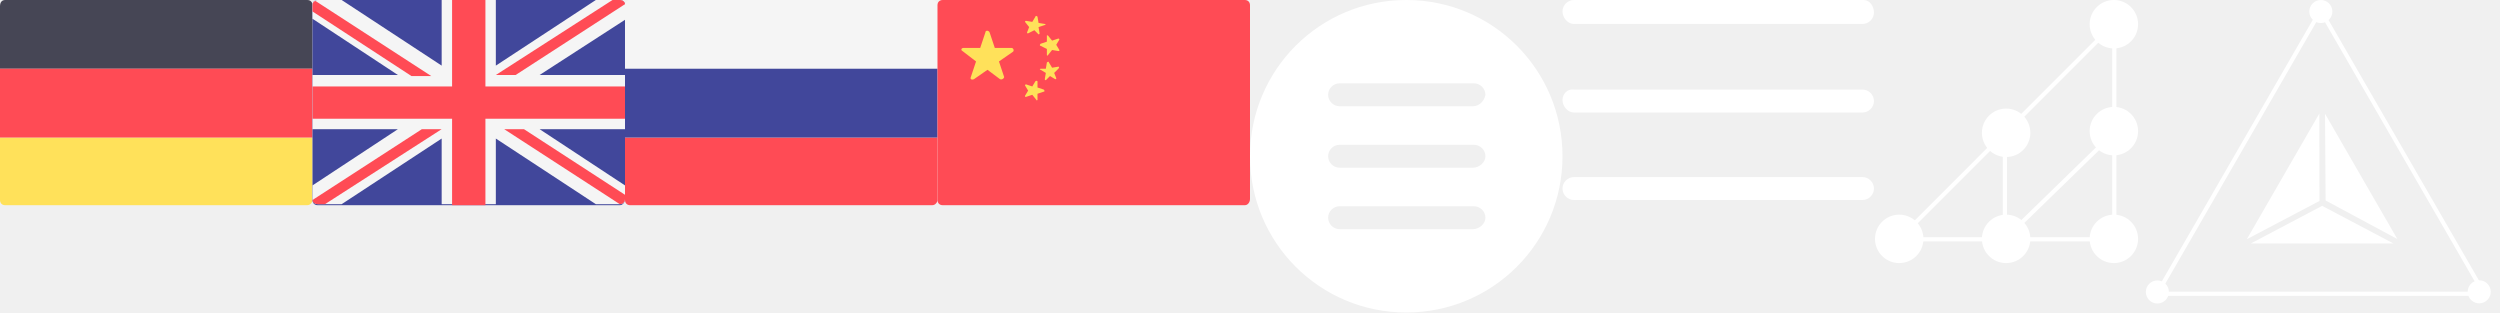
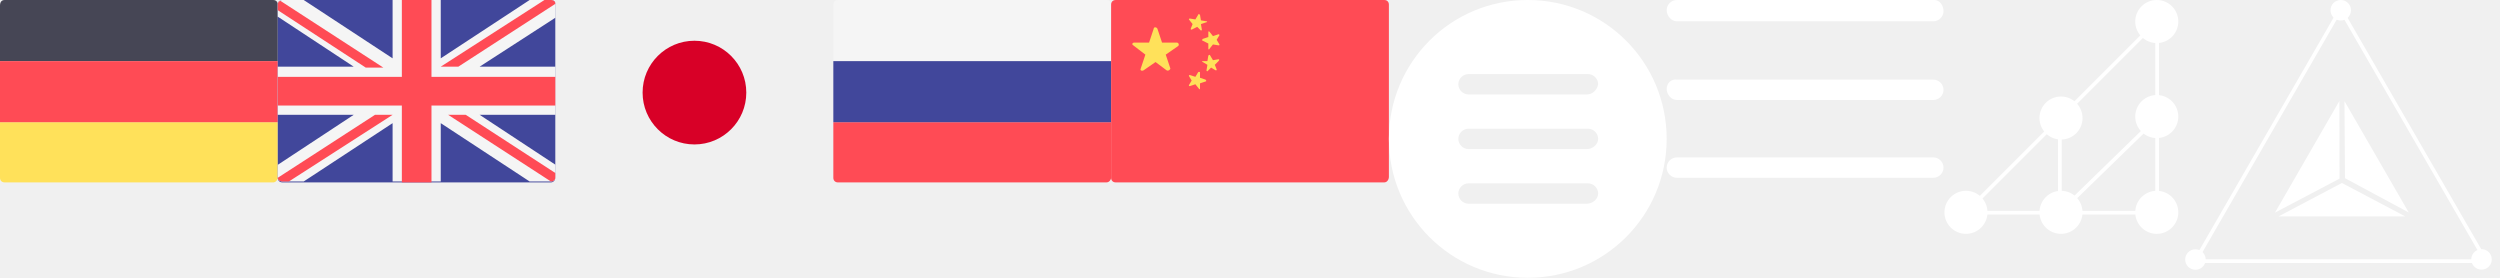
- <svg xmlns="http://www.w3.org/2000/svg" width="240" height="30" viewBox="0 0 240 30">
+ <svg xmlns="http://www.w3.org/2000/svg" width="270" height="30" viewBox="0 0 270 30">
  <svg id="flag-de" viewBox="0 0 30 19.7" width="30" height="19.7">
    <style>.ast0{fill:#464655}.ast1{fill:#ffe15a}.ast2{fill:#ff4b55}</style>
    <path class="ast0" d="M30 6.6H0v-6C0 .2.2 0 .5 0h29c.3 0 .5.2.5.5v6.1z" />
    <path class="ast1" d="M29.5 19.7H.5c-.3 0-.5-.2-.5-.5v-6h30v6c0 .2-.2.5-.5.5z" />
    <path class="ast2" d="M0 6.6h30v6.6H0z" />
  </svg>
  <svg id="flag-en" viewBox="0 0 30 19.7" width="30" height="19.7" x="30">
    <style>.bst0{fill:#41479b}.bst1{fill:#f5f5f5}.bst2{fill:#ff4b55}</style>
    <path class="bst0" d="M29.5 19.7H.5c-.3 0-.5-.2-.5-.5V.5C0 .2.2 0 .5 0h29c.3 0 .5.2.5.5v18.6c0 .3-.2.6-.5.6z" />
    <path class="bst1" d="M30 .5c0-.3-.2-.5-.5-.5h-2.3l-9.6 6.3V0h-5.2v6.3L2.8 0H.5C.2 0 0 .2 0 .5v1.3l8.2 5.4H0v5.2h8.2L0 17.8v1.3c0 .3.2.5.5.5h2.3l9.6-6.3v6.3h5.2v-6.3l9.6 6.3h2.3c.3 0 .5-.2.5-.5v-1.3l-8.2-5.4H30V7.2h-8.2L30 1.9V.5z" />
    <path class="bst2" d="M30 8.3H16.6V0h-3.2v8.3H0v3.1h13.4v8.3h3.2v-8.3H30z" />
    <path class="bst2" d="M10.5 12.4L0 19.2c0 .2.2.4.5.4h.7l11.2-7.2h-1.9zm9.8 0h-1.9l11.1 7.2c.3 0 .5-.2.5-.5v-.4l-9.7-6.3zM0 1.1l9.5 6.2h1.9L.3.1C.1.1 0 .3 0 .5v.6zm19.5 6.1L30 .4c0-.2-.2-.4-.5-.4h-.7L17.6 7.2h1.9z" />
  </svg>
-   <svg id="flag-ru" viewBox="0 0 30 19.7" width="30" height="19.7" x="60">
-     <style>.cst0{fill:#f5f5f5}.cst1{fill:#ff4b55}.cst2{fill:#41479b}</style>
-     <path class="cst0" d="M30 6.6H0v-6C0 .2.2 0 .5 0h29c.3 0 .5.2.5.5v6.1z" />
-     <path class="cst1" d="M29.5 19.7H.5c-.3 0-.5-.2-.5-.5v-6h30v6c0 .2-.2.5-.5.5z" />
-     <path class="cst2" d="M0 6.6h30v6.6H0z" />
+   <svg id="flag-jp" viewBox="0 0 30 20" width="30" height="20" x="60">
+     <style>.cst0{fill:#f0f0f0}.cst1{fill:#d80027}</style>
+     <path class="cst0" d="M0 0h30v20H0z" />
+     <circle class="cst1" cx="15" cy="10" r="5.6" />
  </svg>
-   <svg id="flag-zh" viewBox="0 0 30 19.7" width="30" height="19.7" x="90">
-     <style>.dst0{fill:#ff4b55}.dst1{fill:#ffe15a}</style>
-     <path class="dst0" d="M29.5 19.7H.5c-.3 0-.5-.2-.5-.5V.5C0 .2.2 0 .5 0h29c.3 0 .5.2.5.5v18.6c0 .3-.2.6-.5.6z" />
-     <path class="dst1" d="M5 3.1l.5 1.5h1.6c.2 0 .3.3.1.4l-1.3.9.5 1.5c0 .1-.2.3-.4.2l-1.2-.9-1.3.9c-.2.1-.4 0-.3-.2l.5-1.5-1.3-1c-.2-.1-.1-.3.1-.3h1.6l.5-1.5c0-.2.3-.2.4 0zm5.6.3l.4.5.6-.2c.1 0 .1.1.1.1l-.3.5.3.5c0 .1 0 .1-.1.1l-.6-.1-.4.5c0 .1-.1 0-.1 0v-.6l-.6-.3c-.1 0-.1-.1 0-.2l.6-.2v-.6h.1zM8.5 2l.6.1.3-.5c0-.1.1-.1.2 0l.1.6.6.1c.1 0 .1.1 0 .1l-.6.2.1.6c0 .1-.1.1-.1.1l-.4-.4-.6.3c-.1 0-.1 0-.1-.1l.2-.5-.4-.5s0-.1.1-.1zm.9 5.8l-.3.5-.6-.2c-.1 0-.1.1-.1.1l.3.5-.3.5c0 .1 0 .1.1.1l.6-.2.4.5c0 .1.1 0 .1 0V9l.6-.2c.1 0 .1-.1 0-.2l-.6-.2v-.6s-.1-.1-.2 0zm2.2-1.4l-.6.1-.3-.5c0-.1-.1-.1-.2 0l-.1.6h-.5c-.1 0-.1.1 0 .1l.5.3-.1.6c0 .1.1.1.1.1l.4-.4.5.3c.1 0 .1 0 .1-.1l-.2-.5.4-.4c.1-.1.1-.2 0-.2z" />
+   <svg id="flag-ru" viewBox="0 0 30 19.7" width="30" height="19.7" x="90">
+     <style>.dst0{fill:#f5f5f5}.dst1{fill:#ff4b55}.dst2{fill:#41479b}</style>
+     <path class="dst0" d="M30 6.6H0v-6C0 .2.2 0 .5 0h29c.3 0 .5.2.5.5v6.1z" />
+     <path class="dst1" d="M29.5 19.7H.5c-.3 0-.5-.2-.5-.5v-6h30v6c0 .2-.2.5-.5.5z" />
+     <path class="dst2" d="M0 6.6h30v6.6H0z" />
  </svg>
-   <svg id="i-menu-dark" viewBox="0 0 30 30" width="30" height="30" x="120">
-     <style>.est0{fill:#fff}</style>
-     <path class="est0" d="M15 0C6.7 0 0 6.7 0 15s6.7 15 15 15 15-6.7 15-15S23.3 0 15 0zm6.4 22H8.6c-.6 0-1.1-.5-1.1-1.1s.5-1.1 1.1-1.1h12.9c.6 0 1.1.5 1.1 1.1S22 22 21.4 22zm0-5.9H8.6c-.6 0-1.1-.5-1.1-1.1s.5-1.1 1.1-1.1h12.9c.6 0 1.1.5 1.1 1.1s-.6 1.1-1.2 1.1zm0-5.9H8.6c-.6 0-1.1-.5-1.1-1.1C7.5 8.5 8 8 8.6 8h12.9c.6 0 1.1.5 1.1 1.1-.1.6-.6 1.1-1.2 1.1z" />
+   <svg id="flag-zh" viewBox="0 0 30 19.7" width="30" height="19.7" x="120">
+     <style>.est0{fill:#ff4b55}.est1{fill:#ffe15a}</style>
+     <path class="est0" d="M29.5 19.7H.5c-.3 0-.5-.2-.5-.5V.5C0 .2.2 0 .5 0h29c.3 0 .5.2.5.5v18.6c0 .3-.2.6-.5.6z" />
+     <path class="est1" d="M5 3.1l.5 1.5h1.6c.2 0 .3.3.1.4l-1.3.9.5 1.5c0 .1-.2.3-.4.2l-1.2-.9-1.3.9c-.2.1-.4 0-.3-.2l.5-1.5-1.3-1c-.2-.1-.1-.3.1-.3h1.6l.5-1.5c0-.2.3-.2.4 0zm5.6.3l.4.5.6-.2c.1 0 .1.1.1.1l-.3.5.3.5c0 .1 0 .1-.1.1l-.6-.1-.4.5c0 .1-.1 0-.1 0v-.6l-.6-.3c-.1 0-.1-.1 0-.2l.6-.2v-.6h.1zM8.5 2l.6.1.3-.5c0-.1.1-.1.2 0l.1.6.6.1c.1 0 .1.1 0 .1l-.6.2.1.6c0 .1-.1.1-.1.1l-.4-.4-.6.3c-.1 0-.1 0-.1-.1l.2-.5-.4-.5s0-.1.1-.1zm.9 5.8l-.3.5-.6-.2c-.1 0-.1.1-.1.1l.3.5-.3.5c0 .1 0 .1.1.1l.6-.2.4.5c0 .1.1 0 .1 0V9l.6-.2c.1 0 .1-.1 0-.2l-.6-.2v-.6s-.1-.1-.2 0zm2.2-1.4l-.6.1-.3-.5c0-.1-.1-.1-.2 0l-.1.6h-.5c-.1 0-.1.1 0 .1l.5.3-.1.6c0 .1.1.1.1.1l.4-.4.5.3c.1 0 .1 0 .1-.1l-.2-.5.4-.4c.1-.1.1-.2 0-.2z" />
  </svg>
-   <svg id="i-menu-light" viewBox="0 0 30 19.2" width="30" height="19.2" x="150">
+   <svg id="i-menu-dark" viewBox="0 0 30 30" width="30" height="30" x="150">
    <style>.fst0{fill:#fff}</style>
-     <path class="fst0" d="M1.1 2.3h27.7c.6 0 1.1-.5 1.1-1.1s-.4-1.2-1-1.2H1.1C.5 0 0 .5 0 1.1s.5 1.2 1.1 1.2zm0 8.5h27.7c.6 0 1.1-.5 1.1-1.1s-.5-1.1-1.1-1.1H1.1C.5 8.5 0 9 0 9.6s.5 1.2 1.1 1.2zm0 8.4h27.7c.6 0 1.1-.5 1.1-1.1 0-.6-.5-1.1-1.1-1.1H1.1c-.6 0-1.1.5-1.1 1.1 0 .6.5 1.1 1.1 1.1z" />
+     <path class="fst0" d="M15 0C6.7 0 0 6.7 0 15s6.7 15 15 15 15-6.7 15-15S23.3 0 15 0zm6.4 22H8.6c-.6 0-1.1-.5-1.1-1.1s.5-1.1 1.1-1.1h12.9c.6 0 1.1.5 1.1 1.1S22 22 21.4 22zm0-5.9H8.6c-.6 0-1.1-.5-1.1-1.1s.5-1.1 1.1-1.1h12.9c.6 0 1.1.5 1.1 1.1s-.6 1.1-1.2 1.1zm0-5.9H8.6c-.6 0-1.1-.5-1.1-1.1C7.5 8.5 8 8 8.6 8h12.9c.6 0 1.1.5 1.1 1.1-.1.6-.6 1.1-1.2 1.1z" />
  </svg>
-   <svg width="25.257" height="25.257" viewBox="0 0 25.257 25.257" id="logo-aira" x="180">
+   <svg id="i-menu-light" viewBox="0 0 30 19.2" width="30" height="19.2" x="180">
+     <style>.gst0{fill:#fff}</style>
+     <path class="gst0" d="M1.1 2.3h27.7c.6 0 1.1-.5 1.1-1.1s-.4-1.2-1-1.2H1.1C.5 0 0 .5 0 1.1s.5 1.2 1.1 1.2zm0 8.5h27.7c.6 0 1.1-.5 1.1-1.1s-.5-1.1-1.1-1.1H1.1C.5 8.5 0 9 0 9.6s.5 1.2 1.1 1.2zm0 8.4h27.7c.6 0 1.1-.5 1.1-1.1 0-.6-.5-1.1-1.1-1.1H1.1c-.6 0-1.1.5-1.1 1.1 0 .6.5 1.1 1.1 1.1z" />
+   </svg>
+   <svg width="25.257" height="25.257" viewBox="0 0 25.257 25.257" id="logo-aira" x="210">
    <g data-name="Group 1349">
      <path data-name="Rectangle 764" fill="#fff" d="M12.268 12.749h.401v10.183h-.401z" />
    </g>
    <g data-name="Group 1350">
      <path data-name="Rectangle 765" fill="#fff" d="M22.771 2.325h.401v20.687h-.401z" />
    </g>
    <g data-name="Group 1351">
      <path data-name="Rectangle 766" fill="#fff" d="M2.14 22.833L22.778 2.195l.283.284L2.424 23.117z" />
    </g>
    <g data-name="Group 1352">
      <path data-name="Rectangle 767" fill="#fff" d="M2.325 22.771h20.687v.401H2.325z" />
    </g>
    <g data-name="Group 1353">
      <path data-name="Rectangle 768" fill="#fff" d="M12.332 22.792l10.46-10.176.28.288-10.46 10.175z" />
    </g>
    <g data-name="Group 1358">
      <circle data-name="Ellipse 249" cx="2.325" cy="2.325" r="2.325" fill="#fff" transform="translate(20.606 20.606)" />
    </g>
    <g data-name="Group 1359">
      <circle data-name="Ellipse 250" cx="2.325" cy="2.325" r="2.325" fill="#fff" transform="translate(20.606)" />
    </g>
    <g data-name="Group 1360">
      <circle data-name="Ellipse 251" cx="2.325" cy="2.325" r="2.325" fill="#fff" transform="translate(20.606 10.263)" />
    </g>
    <g data-name="Group 1361">
      <circle data-name="Ellipse 252" cx="2.325" cy="2.325" r="2.325" fill="#fff" transform="translate(0 20.606)" />
    </g>
    <g data-name="Group 1362">
      <circle data-name="Ellipse 253" cx="2.325" cy="2.325" r="2.325" fill="#fff" transform="translate(10.263 20.606)" />
    </g>
    <g data-name="Group 1363">
      <circle data-name="Ellipse 254" cx="2.325" cy="2.325" r="2.325" fill="#fff" transform="translate(10.263 10.423)" />
    </g>
  </svg>
-   <svg width="33.481" height="29.491" viewBox="0 0 33.481 29.491" id="logo-robonomics" x="206">
+   <svg width="33.481" height="29.491" viewBox="0 0 33.481 29.491" id="logo-robonomics" x="236">
    <g data-name="3_Robonomics_logo_white">
      <g data-name="Group 2881">
        <path data-name="Path 1161" d="M16.778 1.003l-15.7 27.2h31.411z" fill="none" stroke="#fff" stroke-miterlimit="10" stroke-width=".4" />
        <circle data-name="Ellipse 281" cx="1.107" cy="1.107" r="1.107" transform="rotate(-25.517 75.973 -53.666)" fill="#fff" />
        <circle data-name="Ellipse 282" cx="1.107" cy="1.107" r="1.107" transform="translate(15.694)" fill="#fff" />
        <circle data-name="Ellipse 283" cx="1.107" cy="1.107" r="1.107" transform="translate(0 26.922)" fill="#fff" />
      </g>
      <g data-name="Group 2882" fill="#fff">
        <path data-name="Path 1162" d="M10.084 23.37h13.679l-6.839-3.609z" />
        <path data-name="Path 1163" d="M16.654 10.907L9.696 22.963l6.972-3.67z" />
        <path data-name="Path 1164" d="M24.145 22.949l-6.943-12.028.057 8.325z" />
      </g>
    </g>
  </svg>
</svg>
